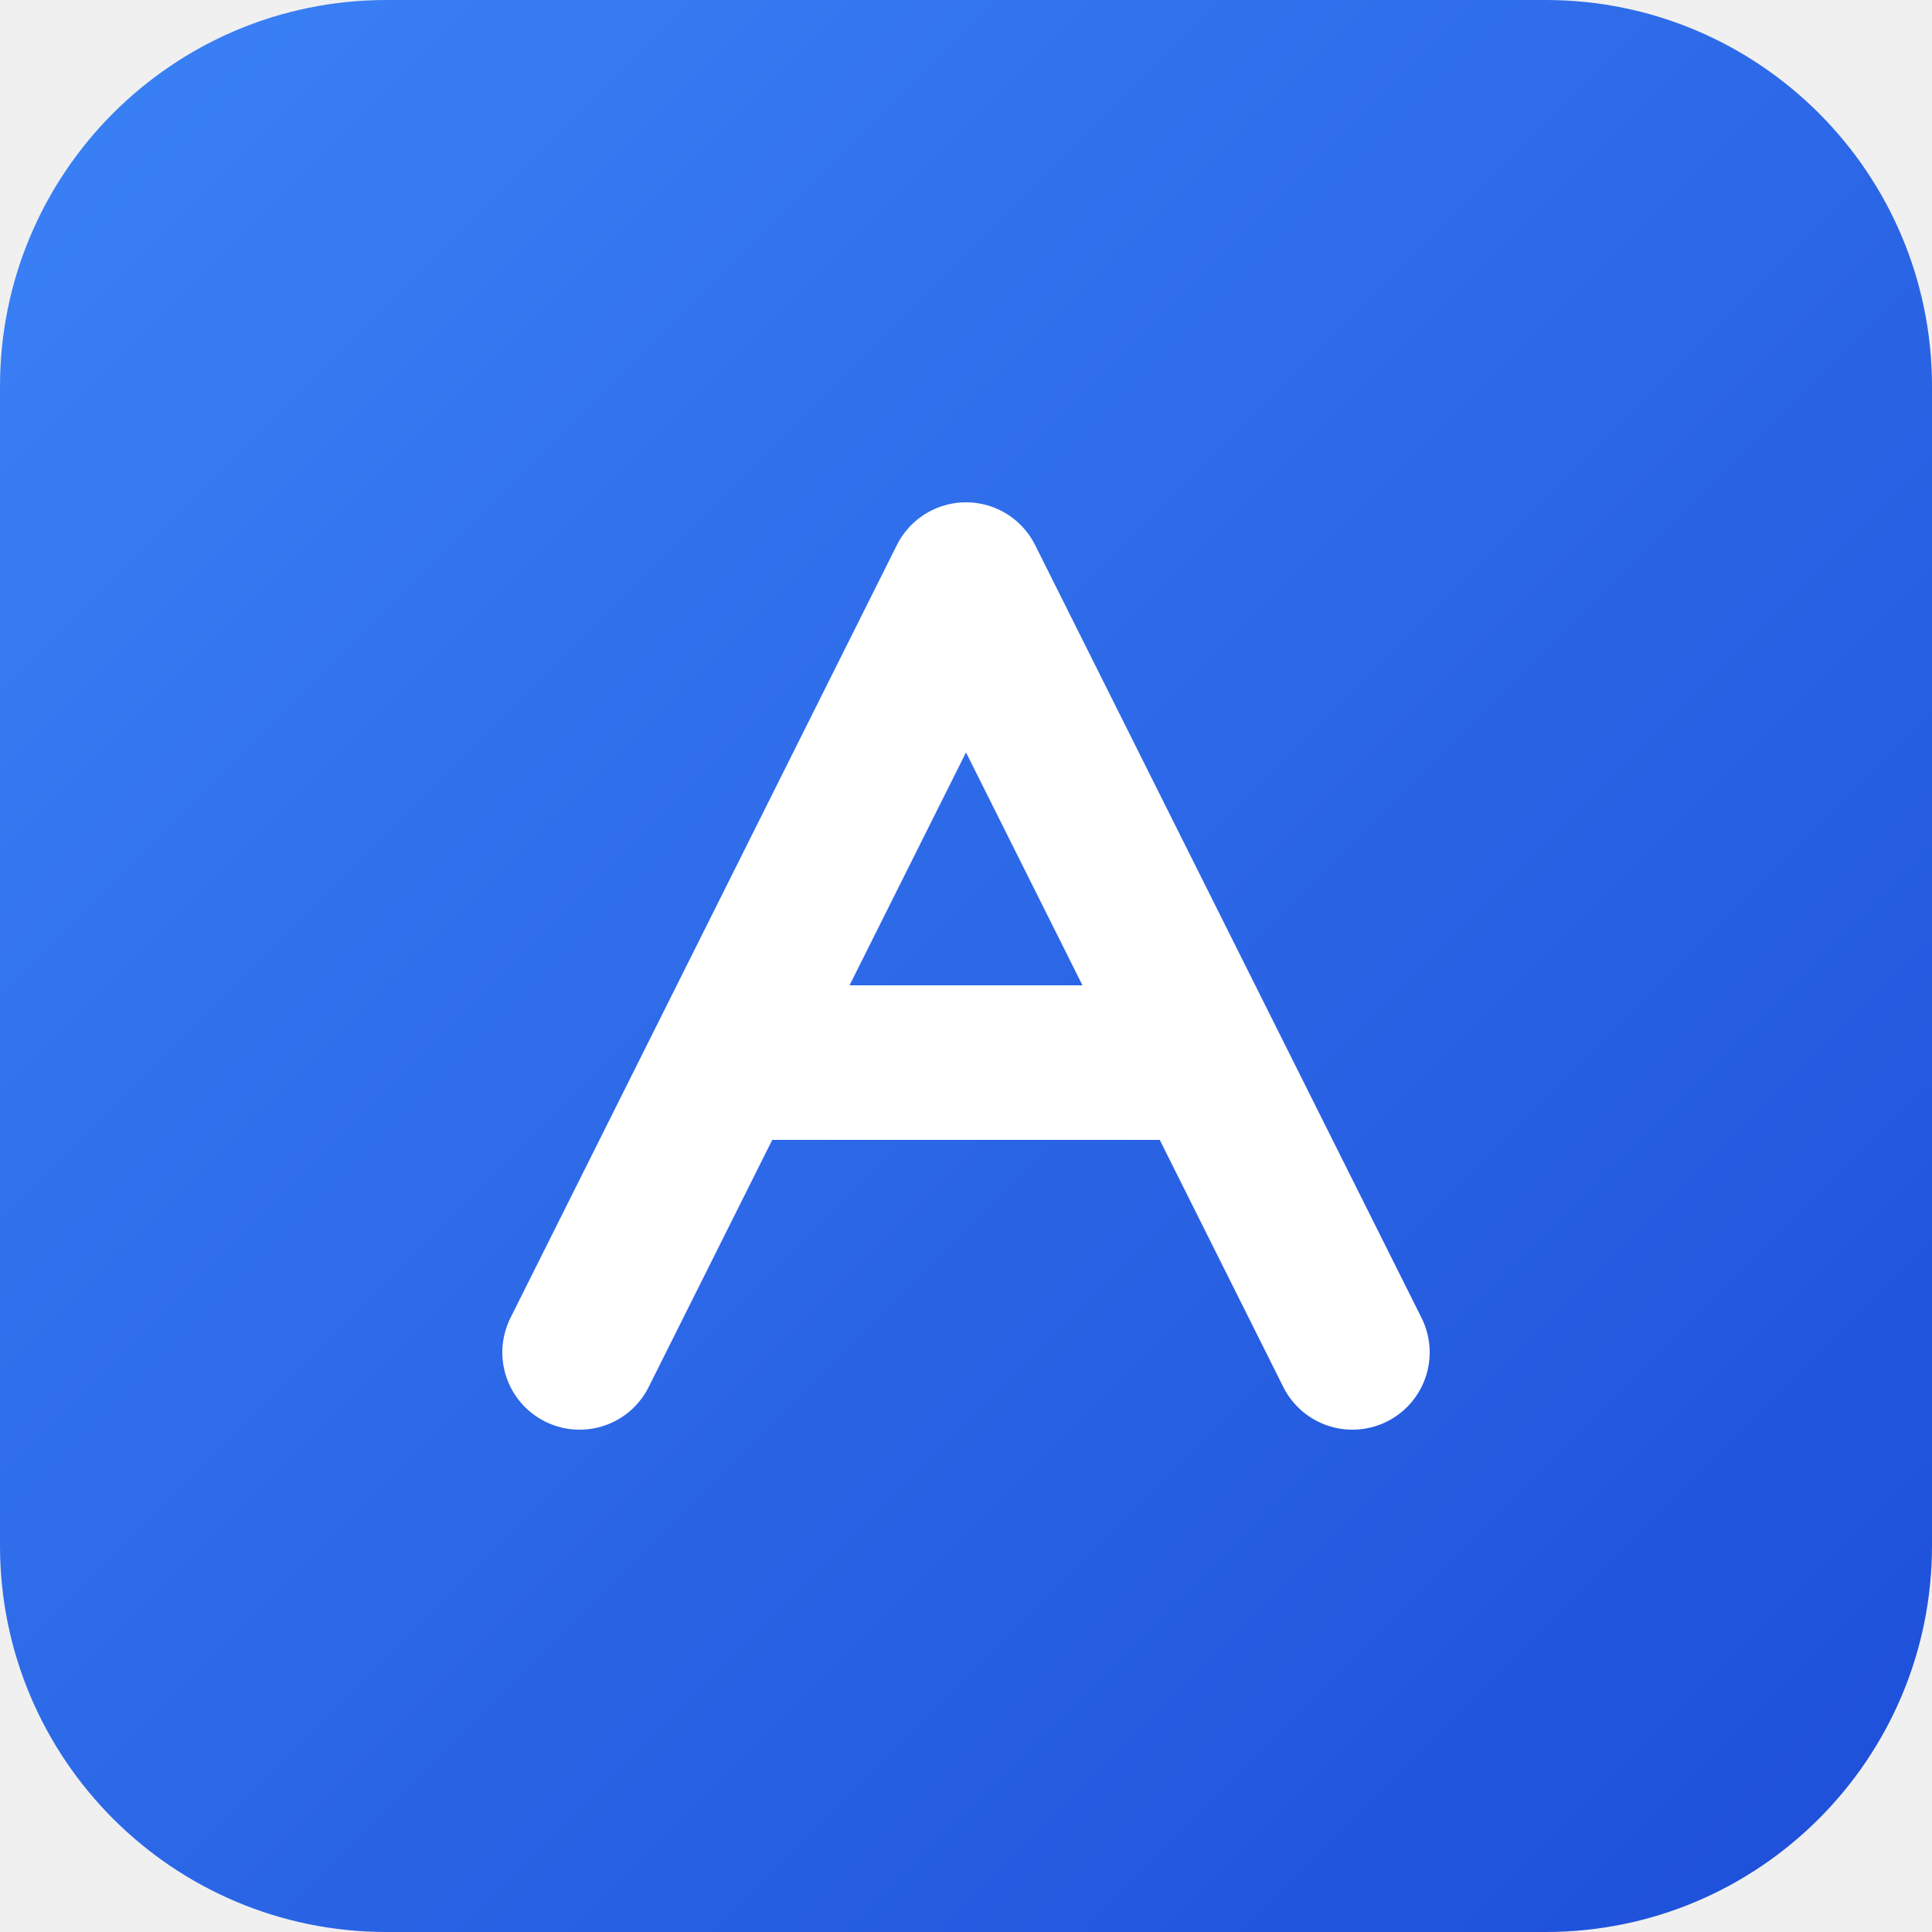
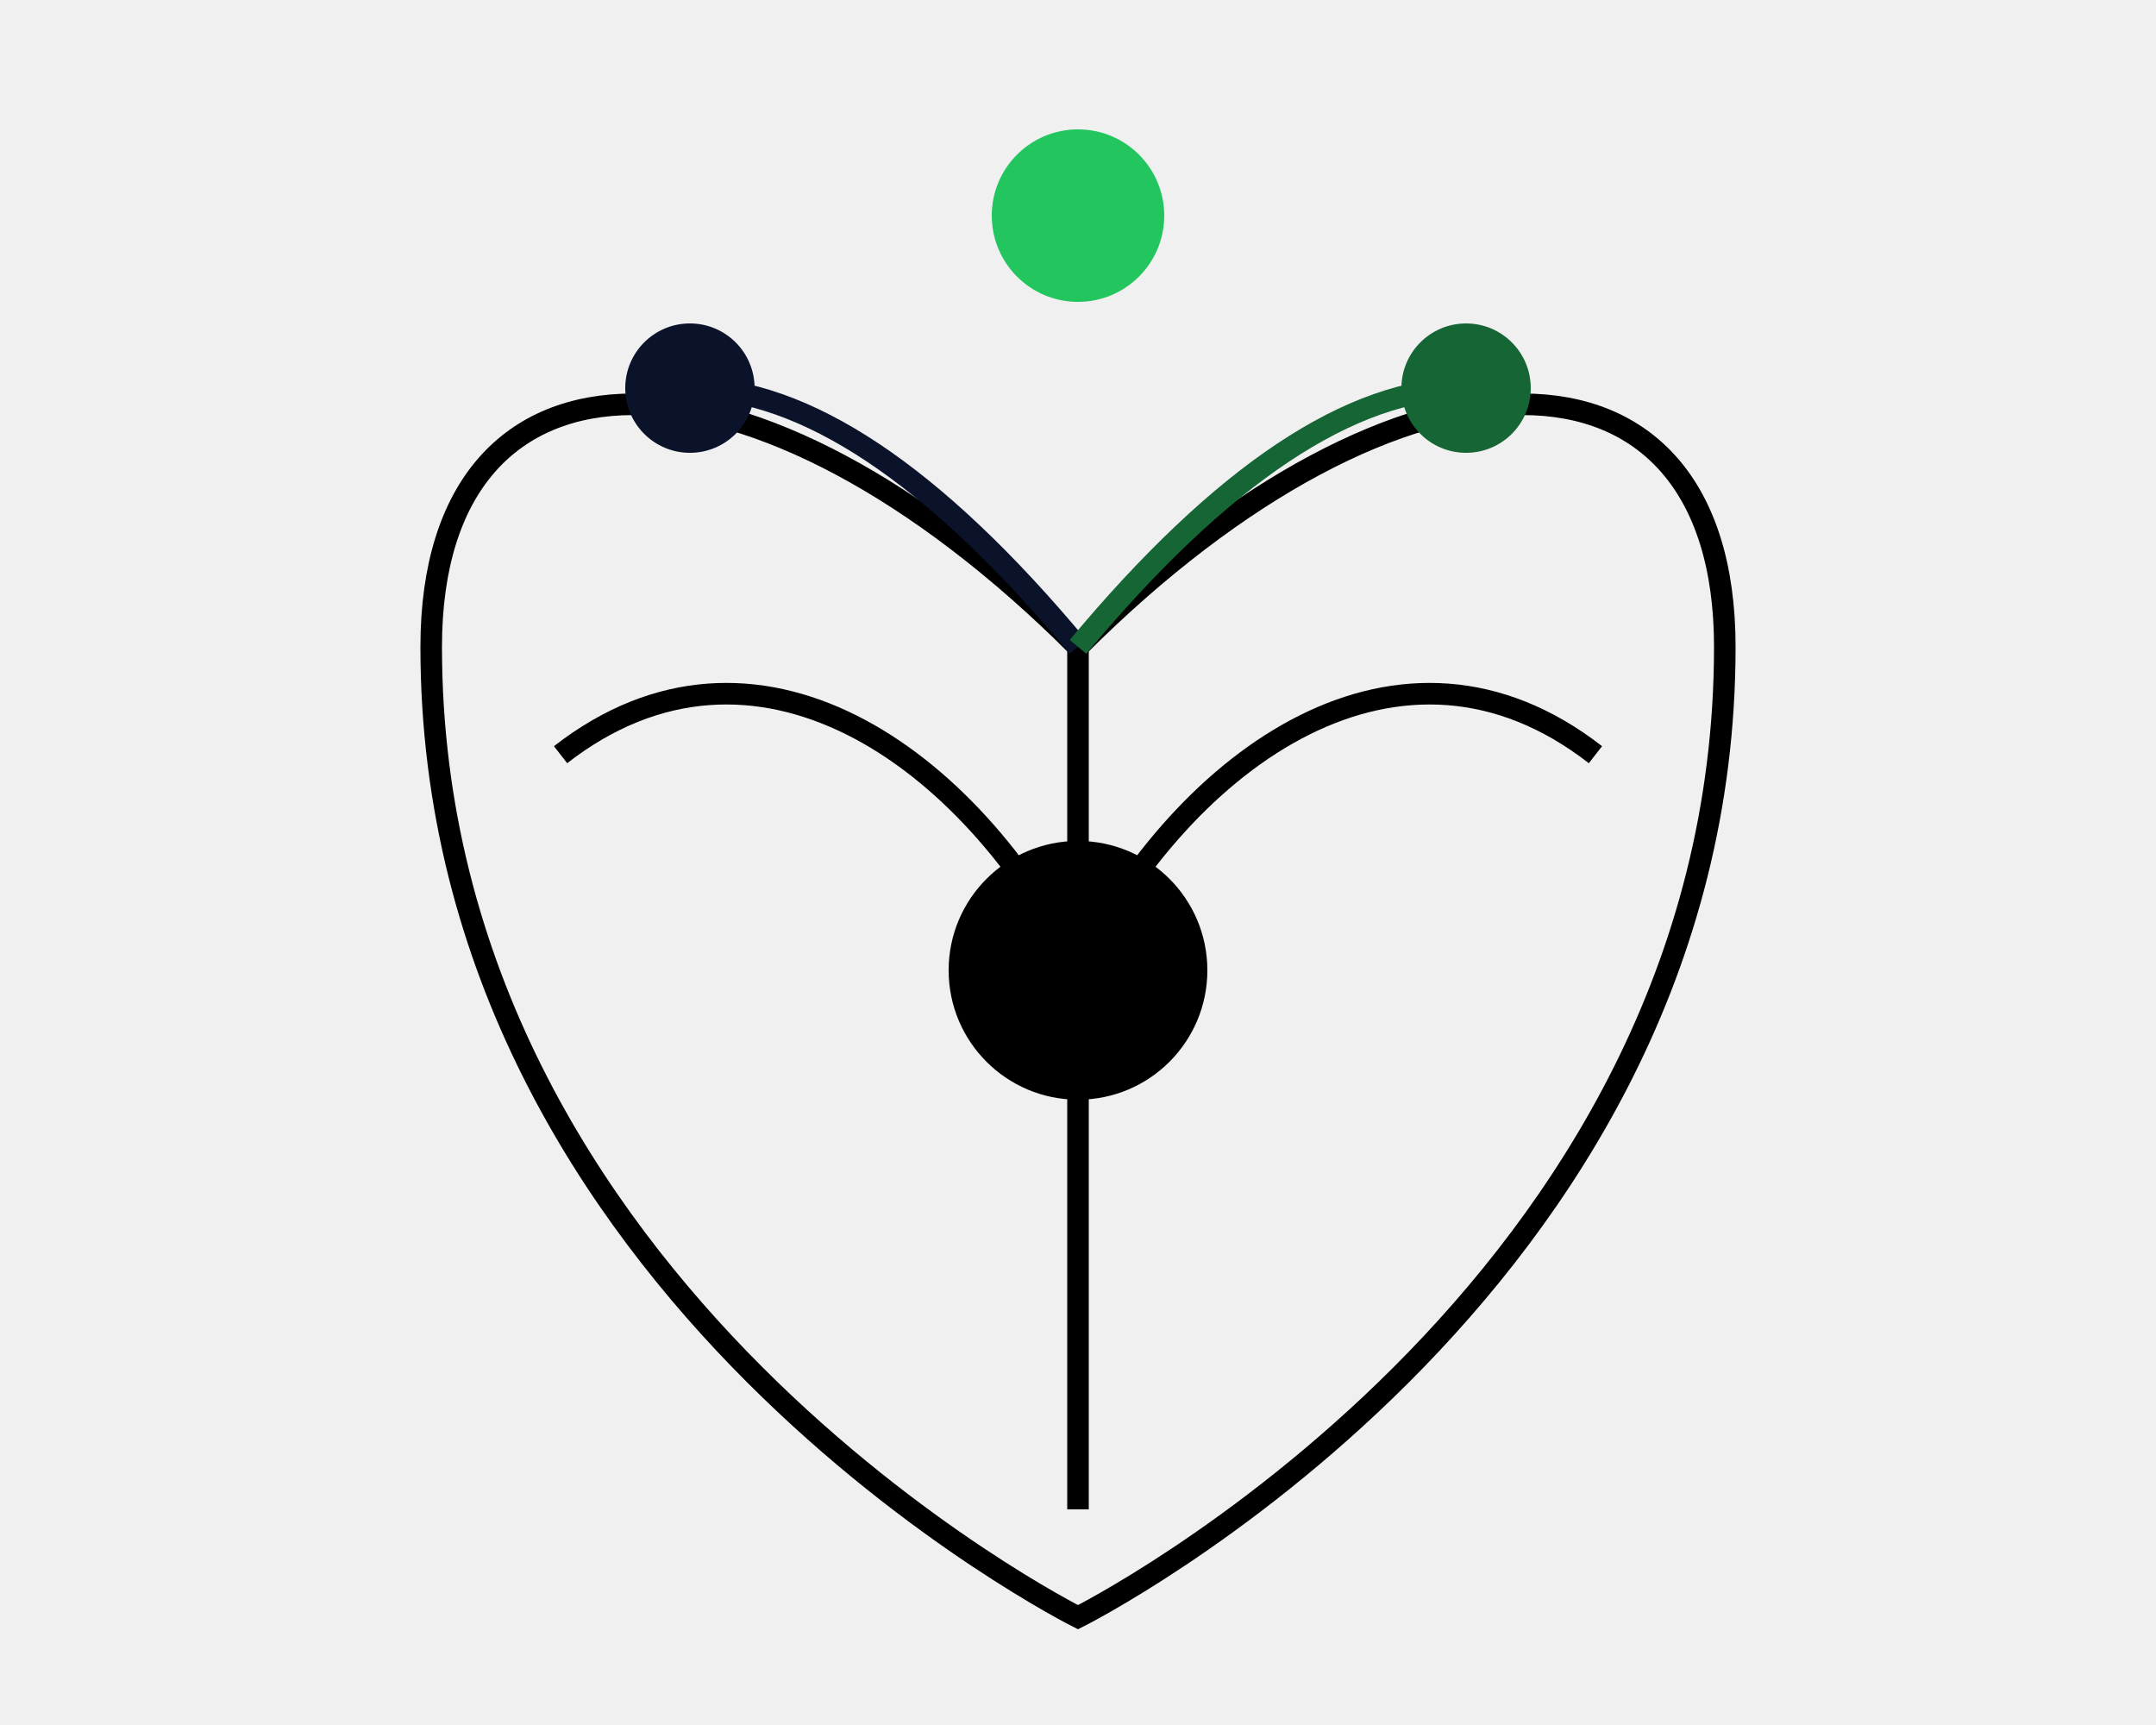
- <svg xmlns="http://www.w3.org/2000/svg" viewBox="0 0 100 100">
+ <svg xmlns="http://www.w3.org/2000/svg" viewBox="0 0 100 80" fill="none">
  <defs>
-     <linearGradient id="grad" x1="0%" y1="0%" x2="100%" y2="100%">
-       <stop offset="0%" style="stop-color:#3b82f6;stop-opacity:1" />
-       <stop offset="100%" style="stop-color:#1d4ed8;stop-opacity:1" />
+     <linearGradient id="elimuNavyToGreen" x1="0%" y1="100%" x2="100%" y2="0%">
+       <stop offset="0%" stopColor="#0B132B" />
+       <stop offset="100%" stopColor="#22c55e" />
    </linearGradient>
+     <linearGradient id="elimuGreenToNavy" x1="0%" y1="0%" x2="100%" y2="100%">
+       <stop offset="0%" stopColor="#22c55e" />
+       <stop offset="100%" stopColor="#0B132B" />
+     </linearGradient>
+     <radialGradient id="centerDot" cx="50%" cy="50%" r="50%">
+       <stop offset="0%" stopColor="#4ade80" />
+       <stop offset="100%" stopColor="#166534" />
+     </radialGradient>
  </defs>
-   <rect width="100" height="100" rx="20" fill="url(#grad)" />
-   <path d="M30 70 L50 30 L70 70" stroke="white" stroke-width="8" fill="none" stroke-linecap="round" stroke-linejoin="round" />
-   <path d="M40 55 L60 55" stroke="white" stroke-width="8" fill="none" stroke-linecap="round" />
+   <path d="M 50 75         C 50 75, 20 60, 20 30         C 20 15, 35 15, 50 30         C 65 15, 80 15, 80 30         C 80 60, 50 75, 50 75 Z" stroke="url(#elimuNavyToGreen)" strokeWidth="8" strokeLinejoin="round" strokeLinecap="round" />
+   <path d="M 50 30 L 50 70 M 26 35 C 35 28, 45 35, 50 45 M 74 35 C 65 28, 55 35, 50 45" stroke="url(#elimuGreenToNavy)" strokeWidth="6" strokeLinecap="round" />
+   <circle cx="50" cy="45" r="6" fill="url(#centerDot)" />
+   <circle cx="32" cy="18" r="3" fill="#0B132B" />
+   <path d="M 50 30 Q 40 18 32 18" stroke="#0B132B" strokeWidth="3" fill="none" strokeLinecap="round" />
+   <circle cx="68" cy="18" r="3" fill="#166534" />
+   <path d="M 50 30 Q 60 18 68 18" stroke="#166534" strokeWidth="3" fill="none" strokeLinecap="round" />
+   <circle cx="50" cy="10" r="4" fill="#22c55e" />
+   <path d="M 50 30 L 50 10" stroke="url(#elimuGreenToNavy)" strokeWidth="3" strokeLinecap="round" />
</svg>
